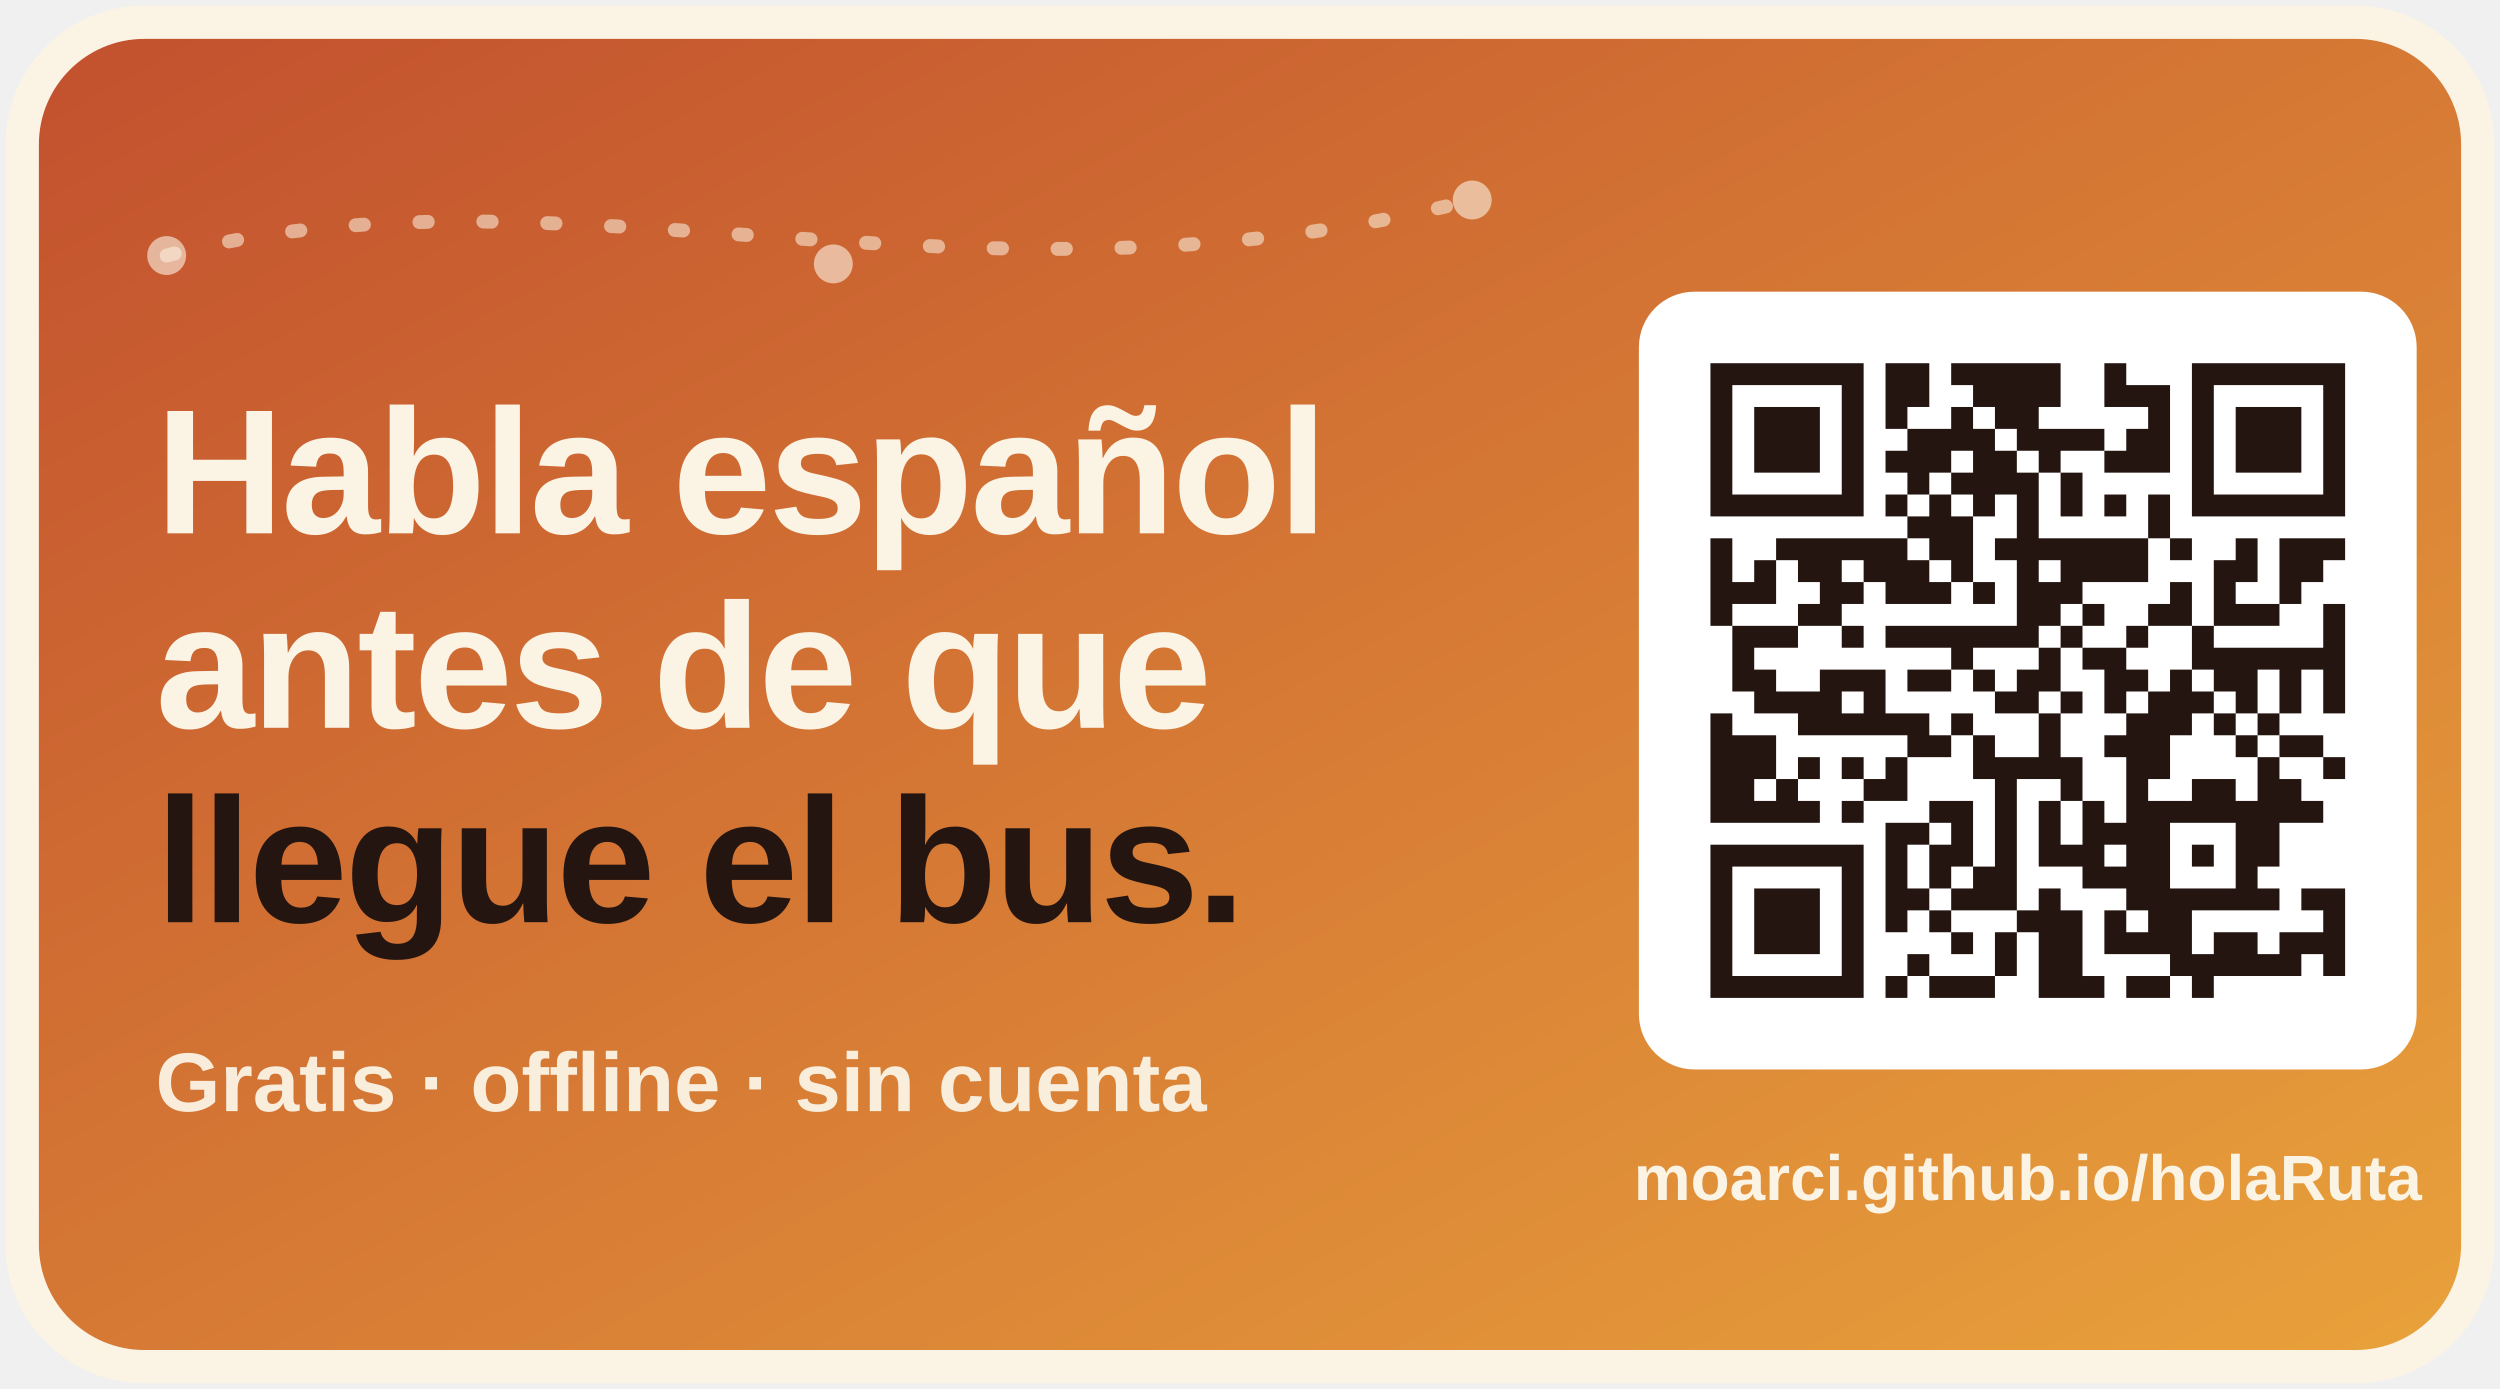
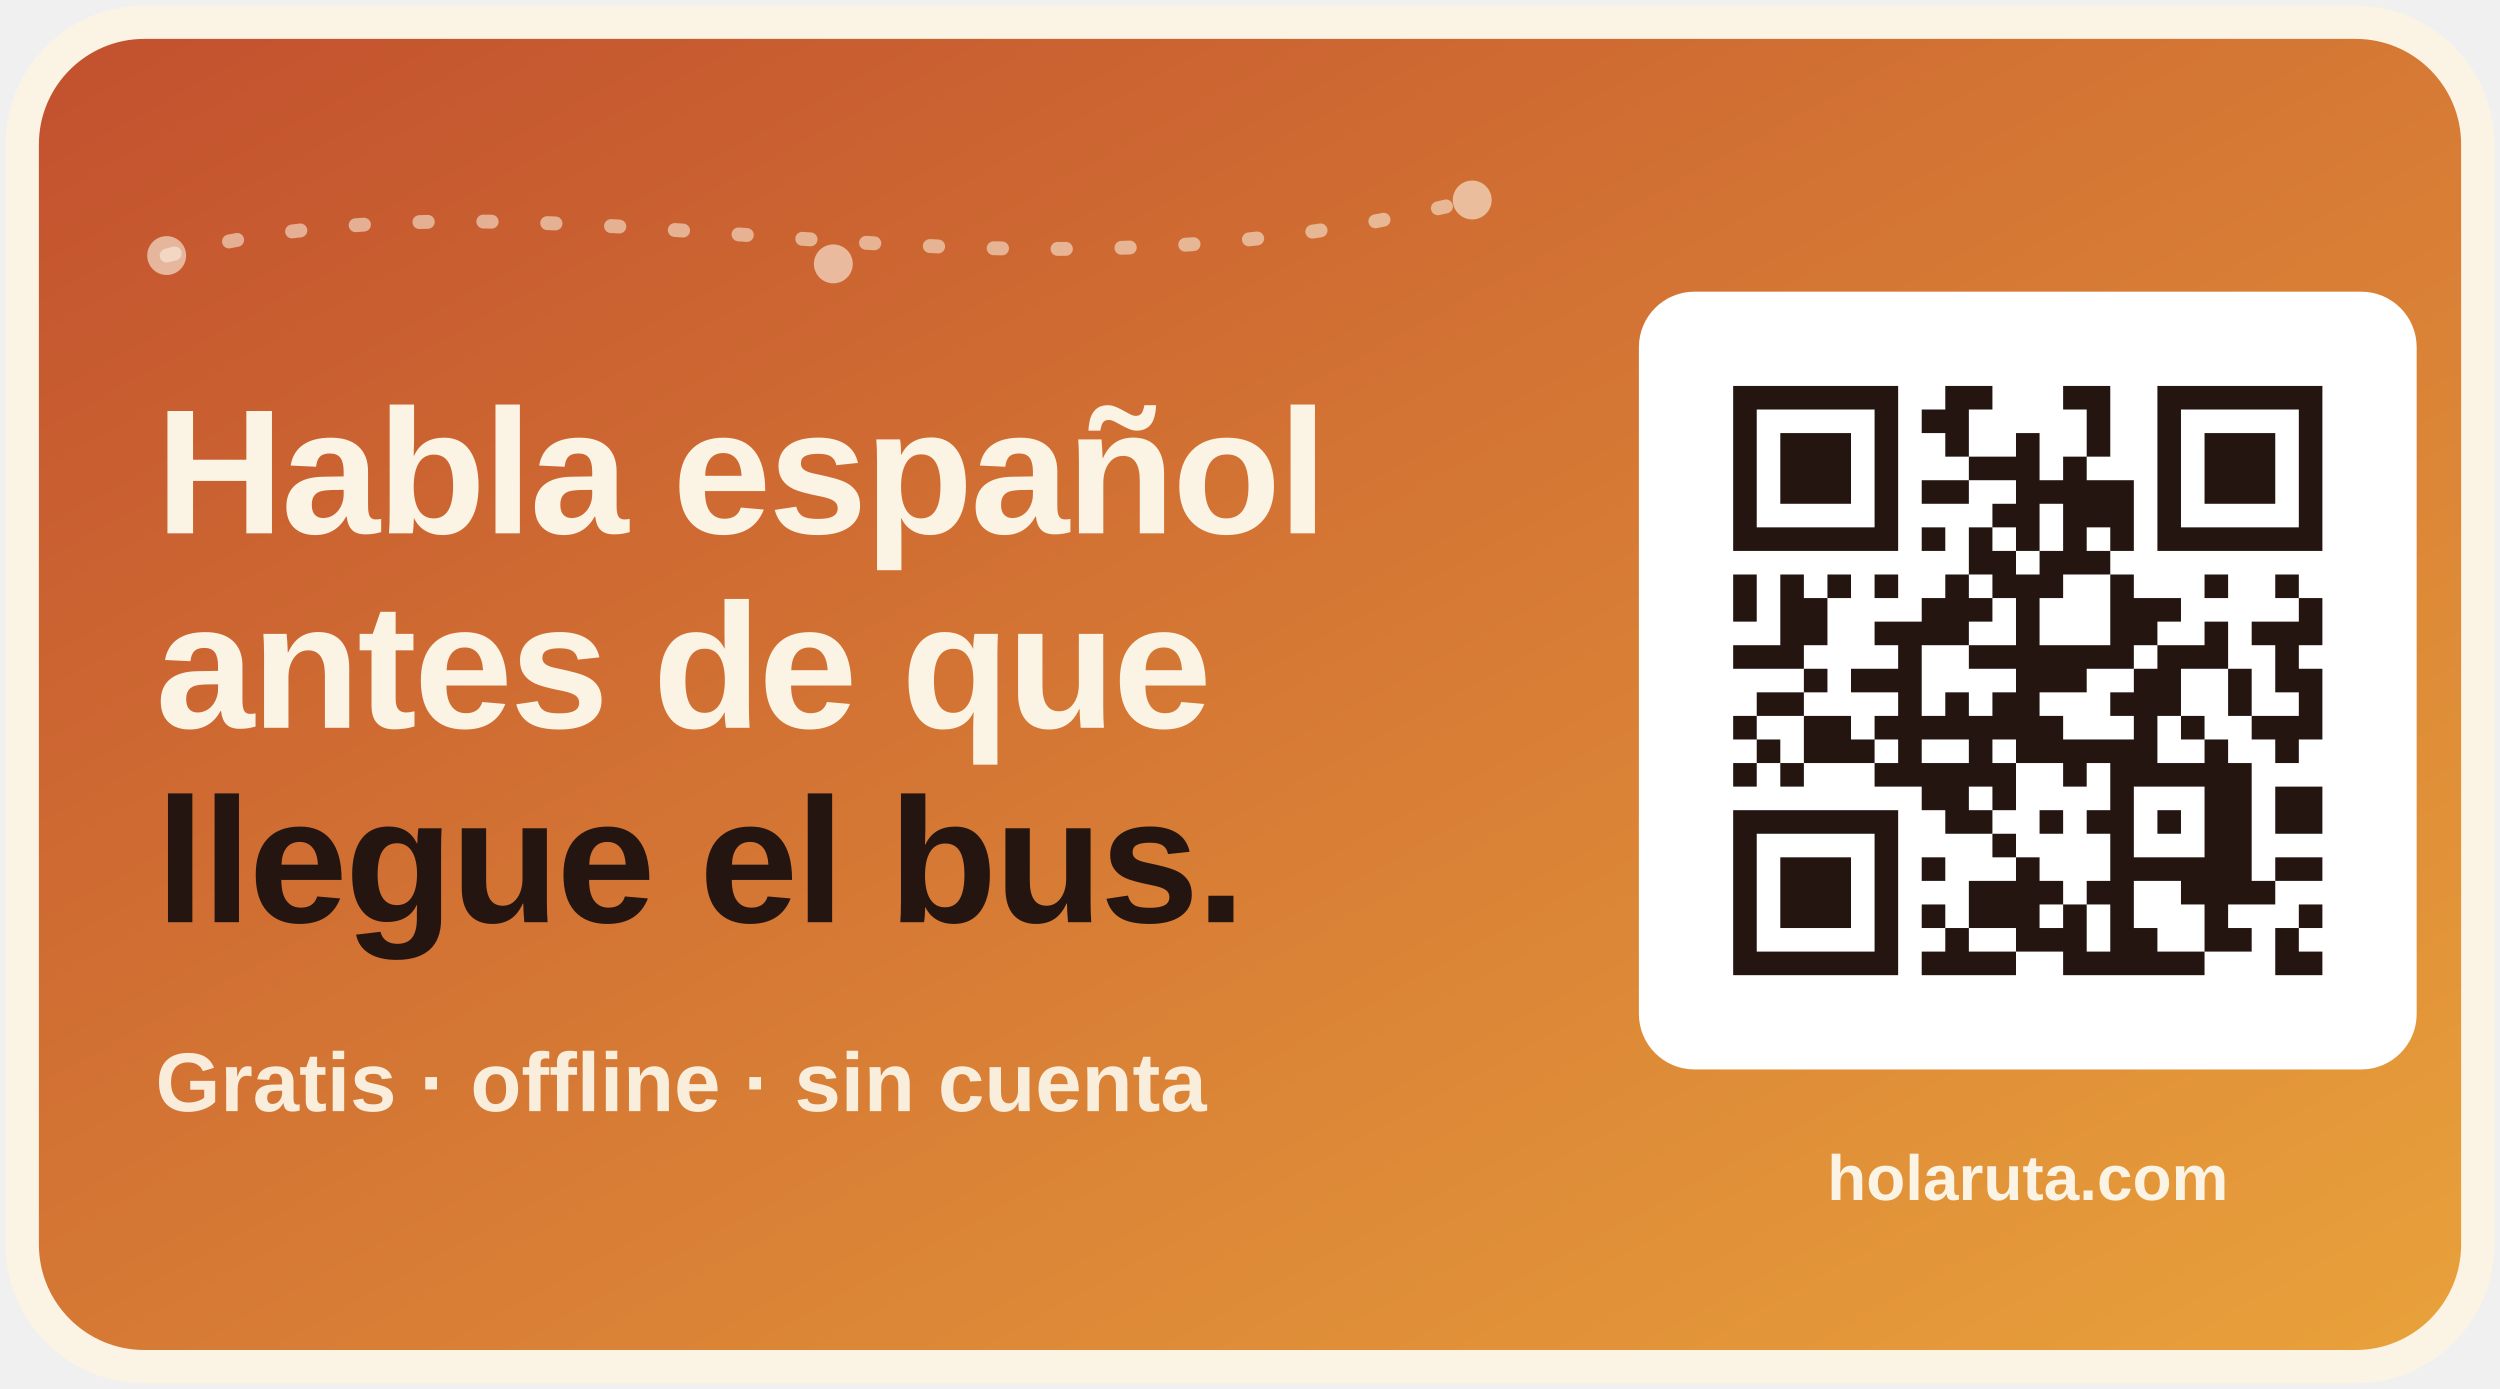
<svg xmlns="http://www.w3.org/2000/svg" width="90mm" height="50mm" viewBox="0 0 900 500">
  <defs>
    <linearGradient id="g" x1="0" y1="0" x2="1" y2="1">
      <stop offset="0" stop-color="#C2502E" />
      <stop offset="1" stop-color="#E9A23B" />
    </linearGradient>
    <style>
      @font-face{font-family:'Bricolage Grotesque';src:url('../../fonts/bricolage-grotesque-600-800-latin.woff2') format('woff2');font-weight:600 800;}
      @font-face{font-family:'Instrument Sans';src:url('../../fonts/instrument-sans-400-700-latin.woff2') format('woff2');font-weight:400 700;}
    </style>
  </defs>
  <rect x="8" y="8" width="884" height="484" rx="44" fill="url(#g)" stroke="#FBF3E4" stroke-width="12" />
  <path d="M60 92 C 200 55, 350 118, 530 72" fill="none" stroke="#FBF3E4" stroke-opacity="0.55" stroke-width="5" stroke-dasharray="3 20" stroke-linecap="round" />
  <circle cx="60" cy="92" r="7" fill="#FBF3E4" fill-opacity="0.6" />
  <circle cx="300" cy="95" r="7" fill="#FBF3E4" fill-opacity="0.6" />
  <circle cx="530" cy="72" r="7" fill="#FBF3E4" fill-opacity="0.6" />
  <text x="56" y="192" font-family="Bricolage Grotesque, Segoe UI, Arial, sans-serif" font-size="64" font-weight="800" fill="#FBF3E4" letter-spacing="-1">Habla español</text>
  <text x="56" y="262" font-family="Bricolage Grotesque, Segoe UI, Arial, sans-serif" font-size="64" font-weight="800" fill="#FBF3E4" letter-spacing="-1">antes de que</text>
  <text x="56" y="332" font-family="Bricolage Grotesque, Segoe UI, Arial, sans-serif" font-size="64" font-weight="800" fill="#241510" letter-spacing="-1">llegue el bus.</text>
  <text x="56" y="400" font-family="Instrument Sans, Segoe UI, Arial, sans-serif" font-size="30" font-weight="700" fill="#FBF3E4" fill-opacity="0.95">Gratis · offline · sin cuenta</text>
  <rect x="590" y="105" width="280" height="280" rx="20" fill="#FFFFFF" />
-   <g transform="translate(600,115) scale(7.8788)">
-     <path fill="#fff" d="M0 0h33v33h-33z" />
-     <path class="qrline" stroke="#241510" d="M2 2.5h7m1 0h2m1 0h5m2 0h1m3 0h7m-29 1h1m5 0h1m1 0h2m2 0h4m2 0h3m1 0h1m5 0h1m-29 1h1m1 0h3m1 0h1m1 0h1m2 0h1m1 0h2m5 0h1m1 0h1m1 0h3m1 0h1m-29 1h1m1 0h3m1 0h1m2 0h4m1 0h4m1 0h2m1 0h1m1 0h3m1 0h1m-29 1h1m1 0h3m1 0h1m1 0h3m1 0h2m1 0h1m2 0h3m1 0h1m1 0h3m1 0h1m-29 1h1m5 0h1m2 0h1m1 0h4m1 0h1m5 0h1m5 0h1m-29 1h7m1 0h1m1 0h1m1 0h1m1 0h1m1 0h1m1 0h1m1 0h1m1 0h7m-20 1h3m2 0h1m5 0h1m-21 1h1m2 0h6m1 0h2m1 0h7m1 0h1m2 0h1m1 0h3m-29 1h1m1 0h1m1 0h2m1 0h3m1 0h1m2 0h1m1 0h4m3 0h2m1 0h2m-28 1h3m2 0h2m1 0h3m1 0h1m1 0h3m4 0h1m1 0h1m2 0h1m-27 1h1m3 0h2m8 0h2m1 0h1m2 0h2m1 0h3m2 0h1m-28 1h3m2 0h1m1 0h7m1 0h1m2 0h1m2 0h1m5 0h1m-28 1h1m9 0h1m3 0h1m1 0h2m3 0h7m-28 1h2m2 0h3m1 0h2m1 0h1m1 0h2m2 0h2m1 0h1m1 0h2m1 0h1m1 0h1m-27 1h4m1 0h1m5 0h2m1 0h1m1 0h1m1 0h3m1 0h1m1 0h1m1 0h1m-29 1h1m3 0h6m1 0h1m3 0h1m3 0h3m1 0h1m1 0h1m-26 1h3m6 0h2m1 0h1m2 0h1m2 0h3m3 0h1m1 0h2m-28 1h3m1 0h1m1 0h1m1 0h1m3 0h5m2 0h2m4 0h1m2 0h1m-29 1h2m1 0h1m3 0h2m4 0h1m2 0h1m2 0h1m2 0h2m1 0h2m-27 1h5m1 0h1m3 0h2m1 0h1m1 0h1m1 0h1m1 0h9m-20 1h2m1 0h1m1 0h1m1 0h1m1 0h4m3 0h2m-26 1h7m1 0h1m1 0h2m1 0h1m1 0h3m1 0h2m1 0h1m1 0h2m-26 1h1m5 0h1m1 0h1m1 0h1m1 0h2m3 0h4m3 0h1m-25 1h1m1 0h3m1 0h1m1 0h2m1 0h3m1 0h1m3 0h7m1 0h2m-29 1h1m1 0h3m1 0h1m1 0h1m1 0h1m3 0h3m1 0h1m1 0h2m6 0h1m-29 1h1m1 0h3m1 0h1m4 0h1m1 0h1m1 0h2m1 0h4m1 0h2m1 0h3m-29 1h1m5 0h1m2 0h1m3 0h1m1 0h2m4 0h6m1 0h1m-29 1h7m1 0h1m1 0h3m2 0h3m1 0h2m1 0h1" />
+   <g transform="translate(623.939,138.939) scale(8.48485)">
+     <path fill="#fff" d="M0 0h25v25h-25z" />
+     <path fill="#241510" d="M0,0l1,0 0,1 -1,0 0,-1z M1,0l1,0 0,1 -1,0 0,-1z M2,0l1,0 0,1 -1,0 0,-1z M3,0l1,0 0,1 -1,0 0,-1z M4,0l1,0 0,1 -1,0 0,-1z M5,0l1,0 0,1 -1,0 0,-1z M6,0l1,0 0,1 -1,0 0,-1z M9,0l1,0 0,1 -1,0 0,-1z M10,0l1,0 0,1 -1,0 0,-1z M14,0l1,0 0,1 -1,0 0,-1z M15,0l1,0 0,1 -1,0 0,-1z M18,0l1,0 0,1 -1,0 0,-1z M19,0l1,0 0,1 -1,0 0,-1z M20,0l1,0 0,1 -1,0 0,-1z M21,0l1,0 0,1 -1,0 0,-1z M22,0l1,0 0,1 -1,0 0,-1z M23,0l1,0 0,1 -1,0 0,-1z M24,0l1,0 0,1 -1,0 0,-1z M0,1l1,0 0,1 -1,0 0,-1z M6,1l1,0 0,1 -1,0 0,-1z M8,1l1,0 0,1 -1,0 0,-1z M9,1l1,0 0,1 -1,0 0,-1z M15,1l1,0 0,1 -1,0 0,-1z M18,1l1,0 0,1 -1,0 0,-1z M24,1l1,0 0,1 -1,0 0,-1z M0,2l1,0 0,1 -1,0 0,-1z M2,2l1,0 0,1 -1,0 0,-1z M3,2l1,0 0,1 -1,0 0,-1z M4,2l1,0 0,1 -1,0 0,-1z M6,2l1,0 0,1 -1,0 0,-1z M9,2l1,0 0,1 -1,0 0,-1z M12,2l1,0 0,1 -1,0 0,-1z M15,2l1,0 0,1 -1,0 0,-1z M18,2l1,0 0,1 -1,0 0,-1z M20,2l1,0 0,1 -1,0 0,-1z M21,2l1,0 0,1 -1,0 0,-1z M22,2l1,0 0,1 -1,0 0,-1z M24,2l1,0 0,1 -1,0 0,-1z M0,3l1,0 0,1 -1,0 0,-1z M2,3l1,0 0,1 -1,0 0,-1z M3,3l1,0 0,1 -1,0 0,-1z M4,3l1,0 0,1 -1,0 0,-1z M6,3l1,0 0,1 -1,0 0,-1z M10,3l1,0 0,1 -1,0 0,-1z M11,3l1,0 0,1 -1,0 0,-1z M12,3l1,0 0,1 -1,0 0,-1z M14,3l1,0 0,1 -1,0 0,-1z M18,3l1,0 0,1 -1,0 0,-1z M20,3l1,0 0,1 -1,0 0,-1z M21,3l1,0 0,1 -1,0 0,-1z M22,3l1,0 0,1 -1,0 0,-1z M24,3l1,0 0,1 -1,0 0,-1z M0,4l1,0 0,1 -1,0 0,-1z M2,4l1,0 0,1 -1,0 0,-1z M3,4l1,0 0,1 -1,0 0,-1z M4,4l1,0 0,1 -1,0 0,-1z M6,4l1,0 0,1 -1,0 0,-1z M8,4l1,0 0,1 -1,0 0,-1z M9,4l1,0 0,1 -1,0 0,-1z M12,4l1,0 0,1 -1,0 0,-1z M13,4l1,0 0,1 -1,0 0,-1z M14,4l1,0 0,1 -1,0 0,-1z M15,4l1,0 0,1 -1,0 0,-1z M16,4l1,0 0,1 -1,0 0,-1z M18,4l1,0 0,1 -1,0 0,-1z M20,4l1,0 0,1 -1,0 0,-1z M21,4l1,0 0,1 -1,0 0,-1z M22,4l1,0 0,1 -1,0 0,-1z M24,4l1,0 0,1 -1,0 0,-1z M0,5l1,0 0,1 -1,0 0,-1z M6,5l1,0 0,1 -1,0 0,-1z M11,5l1,0 0,1 -1,0 0,-1z M12,5l1,0 0,1 -1,0 0,-1z M14,5l1,0 0,1 -1,0 0,-1z M15,5l1,0 0,1 -1,0 0,-1z M16,5l1,0 0,1 -1,0 0,-1z M18,5l1,0 0,1 -1,0 0,-1z M24,5l1,0 0,1 -1,0 0,-1z M0,6l1,0 0,1 -1,0 0,-1z M1,6l1,0 0,1 -1,0 0,-1z M2,6l1,0 0,1 -1,0 0,-1z M3,6l1,0 0,1 -1,0 0,-1z M4,6l1,0 0,1 -1,0 0,-1z M5,6l1,0 0,1 -1,0 0,-1z M6,6l1,0 0,1 -1,0 0,-1z M8,6l1,0 0,1 -1,0 0,-1z M10,6l1,0 0,1 -1,0 0,-1z M12,6l1,0 0,1 -1,0 0,-1z M14,6l1,0 0,1 -1,0 0,-1z M16,6l1,0 0,1 -1,0 0,-1z M18,6l1,0 0,1 -1,0 0,-1z M19,6l1,0 0,1 -1,0 0,-1z M20,6l1,0 0,1 -1,0 0,-1z M21,6l1,0 0,1 -1,0 0,-1z M22,6l1,0 0,1 -1,0 0,-1z M23,6l1,0 0,1 -1,0 0,-1z M24,6l1,0 0,1 -1,0 0,-1z M10,7l1,0 0,1 -1,0 0,-1z M11,7l1,0 0,1 -1,0 0,-1z M13,7l1,0 0,1 -1,0 0,-1z M14,7l1,0 0,1 -1,0 0,-1z M15,7l1,0 0,1 -1,0 0,-1z M0,8l1,0 0,1 -1,0 0,-1z M2,8l1,0 0,1 -1,0 0,-1z M4,8l1,0 0,1 -1,0 0,-1z M6,8l1,0 0,1 -1,0 0,-1z M9,8l1,0 0,1 -1,0 0,-1z M11,8l1,0 0,1 -1,0 0,-1z M12,8l1,0 0,1 -1,0 0,-1z M13,8l1,0 0,1 -1,0 0,-1z M16,8l1,0 0,1 -1,0 0,-1z M20,8l1,0 0,1 -1,0 0,-1z M23,8l1,0 0,1 -1,0 0,-1z M0,9l1,0 0,1 -1,0 0,-1z M2,9l1,0 0,1 -1,0 0,-1z M3,9l1,0 0,1 -1,0 0,-1z M8,9l1,0 0,1 -1,0 0,-1z M9,9l1,0 0,1 -1,0 0,-1z M10,9l1,0 0,1 -1,0 0,-1z M12,9l1,0 0,1 -1,0 0,-1z M16,9l1,0 0,1 -1,0 0,-1z M17,9l1,0 0,1 -1,0 0,-1z M18,9l1,0 0,1 -1,0 0,-1z M24,9l1,0 0,1 -1,0 0,-1z M2,10l1,0 0,1 -1,0 0,-1z M3,10l1,0 0,1 -1,0 0,-1z M6,10l1,0 0,1 -1,0 0,-1z M7,10l1,0 0,1 -1,0 0,-1z M8,10l1,0 0,1 -1,0 0,-1z M9,10l1,0 0,1 -1,0 0,-1z M12,10l1,0 0,1 -1,0 0,-1z M16,10l1,0 0,1 -1,0 0,-1z M17,10l1,0 0,1 -1,0 0,-1z M20,10l1,0 0,1 -1,0 0,-1z M22,10l1,0 0,1 -1,0 0,-1z M23,10l1,0 0,1 -1,0 0,-1z M24,10l1,0 0,1 -1,0 0,-1z M0,11l1,0 0,1 -1,0 0,-1z M1,11l1,0 0,1 -1,0 0,-1z M2,11l1,0 0,1 -1,0 0,-1z M7,11l1,0 0,1 -1,0 0,-1z M10,11l1,0 0,1 -1,0 0,-1z M11,11l1,0 0,1 -1,0 0,-1z M12,11l1,0 0,1 -1,0 0,-1z M13,11l1,0 0,1 -1,0 0,-1z M14,11l1,0 0,1 -1,0 0,-1z M15,11l1,0 0,1 -1,0 0,-1z M16,11l1,0 0,1 -1,0 0,-1z M18,11l1,0 0,1 -1,0 0,-1z M19,11l1,0 0,1 -1,0 0,-1z M20,11l1,0 0,1 -1,0 0,-1z M23,11l1,0 0,1 -1,0 0,-1z M3,12l1,0 0,1 -1,0 0,-1z M5,12l1,0 0,1 -1,0 0,-1z M6,12l1,0 0,1 -1,0 0,-1z M7,12l1,0 0,1 -1,0 0,-1z M12,12l1,0 0,1 -1,0 0,-1z M13,12l1,0 0,1 -1,0 0,-1z M14,12l1,0 0,1 -1,0 0,-1z M17,12l1,0 0,1 -1,0 0,-1z M18,12l1,0 0,1 -1,0 0,-1z M21,12l1,0 0,1 -1,0 0,-1z M23,12l1,0 0,1 -1,0 0,-1z M24,12l1,0 0,1 -1,0 0,-1z M1,13l1,0 0,1 -1,0 0,-1z M2,13l1,0 0,1 -1,0 0,-1z M7,13l1,0 0,1 -1,0 0,-1z M9,13l1,0 0,1 -1,0 0,-1z M11,13l1,0 0,1 -1,0 0,-1z M12,13l1,0 0,1 -1,0 0,-1z M16,13l1,0 0,1 -1,0 0,-1z M17,13l1,0 0,1 -1,0 0,-1z M18,13l1,0 0,1 -1,0 0,-1z M21,13l1,0 0,1 -1,0 0,-1z M24,13l1,0 0,1 -1,0 0,-1z M0,14l1,0 0,1 -1,0 0,-1z M3,14l1,0 0,1 -1,0 0,-1z M4,14l1,0 0,1 -1,0 0,-1z M6,14l1,0 0,1 -1,0 0,-1z M7,14l1,0 0,1 -1,0 0,-1z M8,14l1,0 0,1 -1,0 0,-1z M9,14l1,0 0,1 -1,0 0,-1z M10,14l1,0 0,1 -1,0 0,-1z M11,14l1,0 0,1 -1,0 0,-1z M12,14l1,0 0,1 -1,0 0,-1z M13,14l1,0 0,1 -1,0 0,-1z M17,14l1,0 0,1 -1,0 0,-1z M19,14l1,0 0,1 -1,0 0,-1z M22,14l1,0 0,1 -1,0 0,-1z M23,14l1,0 0,1 -1,0 0,-1z M24,14l1,0 0,1 -1,0 0,-1z M1,15l1,0 0,1 -1,0 0,-1z M3,15l1,0 0,1 -1,0 0,-1z M4,15l1,0 0,1 -1,0 0,-1z M5,15l1,0 0,1 -1,0 0,-1z M7,15l1,0 0,1 -1,0 0,-1z M10,15l1,0 0,1 -1,0 0,-1z M12,15l1,0 0,1 -1,0 0,-1z M13,15l1,0 0,1 -1,0 0,-1z M14,15l1,0 0,1 -1,0 0,-1z M15,15l1,0 0,1 -1,0 0,-1z M16,15l1,0 0,1 -1,0 0,-1z M17,15l1,0 0,1 -1,0 0,-1z M20,15l1,0 0,1 -1,0 0,-1z M23,15l1,0 0,1 -1,0 0,-1z M0,16l1,0 0,1 -1,0 0,-1z M2,16l1,0 0,1 -1,0 0,-1z M6,16l1,0 0,1 -1,0 0,-1z M7,16l1,0 0,1 -1,0 0,-1z M8,16l1,0 0,1 -1,0 0,-1z M9,16l1,0 0,1 -1,0 0,-1z M10,16l1,0 0,1 -1,0 0,-1z M11,16l1,0 0,1 -1,0 0,-1z M14,16l1,0 0,1 -1,0 0,-1z M16,16l1,0 0,1 -1,0 0,-1z M17,16l1,0 0,1 -1,0 0,-1z M18,16l1,0 0,1 -1,0 0,-1z M19,16l1,0 0,1 -1,0 0,-1z M20,16l1,0 0,1 -1,0 0,-1z M21,16l1,0 0,1 -1,0 0,-1z M8,17l1,0 0,1 -1,0 0,-1z M9,17l1,0 0,1 -1,0 0,-1z M11,17l1,0 0,1 -1,0 0,-1z M16,17l1,0 0,1 -1,0 0,-1z M20,17l1,0 0,1 -1,0 0,-1z M21,17l1,0 0,1 -1,0 0,-1z M23,17l1,0 0,1 -1,0 0,-1z M24,17l1,0 0,1 -1,0 0,-1z M0,18l1,0 0,1 -1,0 0,-1z M1,18l1,0 0,1 -1,0 0,-1z M2,18l1,0 0,1 -1,0 0,-1z M3,18l1,0 0,1 -1,0 0,-1z M4,18l1,0 0,1 -1,0 0,-1z M5,18l1,0 0,1 -1,0 0,-1z M6,18l1,0 0,1 -1,0 0,-1z M9,18l1,0 0,1 -1,0 0,-1z M10,18l1,0 0,1 -1,0 0,-1z M13,18l1,0 0,1 -1,0 0,-1z M15,18l1,0 0,1 -1,0 0,-1z M16,18l1,0 0,1 -1,0 0,-1z M18,18l1,0 0,1 -1,0 0,-1z M20,18l1,0 0,1 -1,0 0,-1z M21,18l1,0 0,1 -1,0 0,-1z M23,18l1,0 0,1 -1,0 0,-1z M24,18l1,0 0,1 -1,0 0,-1z M0,19l1,0 0,1 -1,0 0,-1z M6,19l1,0 0,1 -1,0 0,-1z M11,19l1,0 0,1 -1,0 0,-1z M16,19l1,0 0,1 -1,0 0,-1z M20,19l1,0 0,1 -1,0 0,-1z M21,19l1,0 0,1 -1,0 0,-1z M0,20l1,0 0,1 -1,0 0,-1z M2,20l1,0 0,1 -1,0 0,-1z M3,20l1,0 0,1 -1,0 0,-1z M4,20l1,0 0,1 -1,0 0,-1z M6,20l1,0 0,1 -1,0 0,-1z M8,20l1,0 0,1 -1,0 0,-1z M12,20l1,0 0,1 -1,0 0,-1z M16,20l1,0 0,1 -1,0 0,-1z M17,20l1,0 0,1 -1,0 0,-1z M18,20l1,0 0,1 -1,0 0,-1z M19,20l1,0 0,1 -1,0 0,-1z M20,20l1,0 0,1 -1,0 0,-1z M21,20l1,0 0,1 -1,0 0,-1z M23,20l1,0 0,1 -1,0 0,-1z M24,20l1,0 0,1 -1,0 0,-1z M0,21l1,0 0,1 -1,0 0,-1z M2,21l1,0 0,1 -1,0 0,-1z M3,21l1,0 0,1 -1,0 0,-1z M4,21l1,0 0,1 -1,0 0,-1z M6,21l1,0 0,1 -1,0 0,-1z M10,21l1,0 0,1 -1,0 0,-1z M11,21l1,0 0,1 -1,0 0,-1z M12,21l1,0 0,1 -1,0 0,-1z M13,21l1,0 0,1 -1,0 0,-1z M15,21l1,0 0,1 -1,0 0,-1z M16,21l1,0 0,1 -1,0 0,-1z M19,21l1,0 0,1 -1,0 0,-1z M20,21l1,0 0,1 -1,0 0,-1z M21,21l1,0 0,1 -1,0 0,-1z M22,21l1,0 0,1 -1,0 0,-1z M0,22l1,0 0,1 -1,0 0,-1z M2,22l1,0 0,1 -1,0 0,-1z M3,22l1,0 0,1 -1,0 0,-1z M4,22l1,0 0,1 -1,0 0,-1z M6,22l1,0 0,1 -1,0 0,-1z M8,22l1,0 0,1 -1,0 0,-1z M10,22l1,0 0,1 -1,0 0,-1z M11,22l1,0 0,1 -1,0 0,-1z M12,22l1,0 0,1 -1,0 0,-1z M14,22l1,0 0,1 -1,0 0,-1z M16,22l1,0 0,1 -1,0 0,-1z M20,22l1,0 0,1 -1,0 0,-1z M24,22l1,0 0,1 -1,0 0,-1z M0,23l1,0 0,1 -1,0 0,-1z M6,23l1,0 0,1 -1,0 0,-1z M9,23l1,0 0,1 -1,0 0,-1z M12,23l1,0 0,1 -1,0 0,-1z M13,23l1,0 0,1 -1,0 0,-1z M14,23l1,0 0,1 -1,0 0,-1z M16,23l1,0 0,1 -1,0 0,-1z M17,23l1,0 0,1 -1,0 0,-1z M20,23l1,0 0,1 -1,0 0,-1z M21,23l1,0 0,1 -1,0 0,-1z M23,23l1,0 0,1 -1,0 0,-1z M0,24l1,0 0,1 -1,0 0,-1z M1,24l1,0 0,1 -1,0 0,-1z M2,24l1,0 0,1 -1,0 0,-1z M3,24l1,0 0,1 -1,0 0,-1z M4,24l1,0 0,1 -1,0 0,-1z M5,24l1,0 0,1 -1,0 0,-1z M6,24l1,0 0,1 -1,0 0,-1z M8,24l1,0 0,1 -1,0 0,-1z M9,24l1,0 0,1 -1,0 0,-1z M10,24l1,0 0,1 -1,0 0,-1z M11,24l1,0 0,1 -1,0 0,-1z M14,24l1,0 0,1 -1,0 0,-1z M15,24l1,0 0,1 -1,0 0,-1z M16,24l1,0 0,1 -1,0 0,-1z M17,24l1,0 0,1 -1,0 0,-1z M18,24l1,0 0,1 -1,0 0,-1z M19,24l1,0 0,1 -1,0 0,-1z M23,24l1,0 0,1 -1,0 0,-1z M24,24l1,0 0,1 -1,0 0,-1z " />
  </g>
-   <text x="730" y="432" font-family="Instrument Sans, Segoe UI, Arial, sans-serif" font-size="23" font-weight="700" fill="#FBF3E4" text-anchor="middle">moarci.github.io/holaRuta</text>
+   <text x="730" y="432" font-family="Instrument Sans, Segoe UI, Arial, sans-serif" font-size="23" font-weight="700" fill="#FBF3E4" text-anchor="middle">holaruta.com</text>
</svg>
